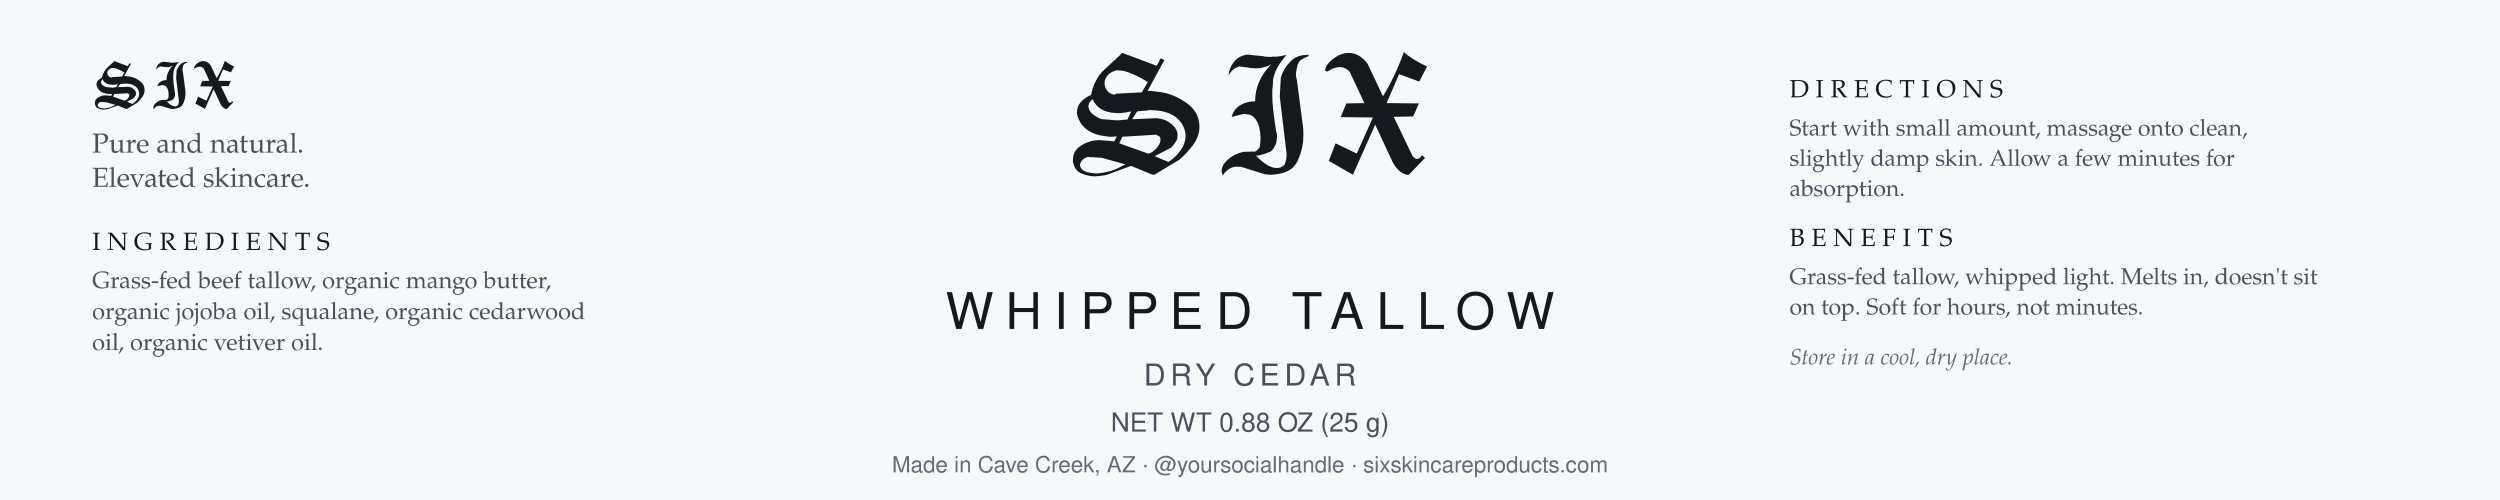
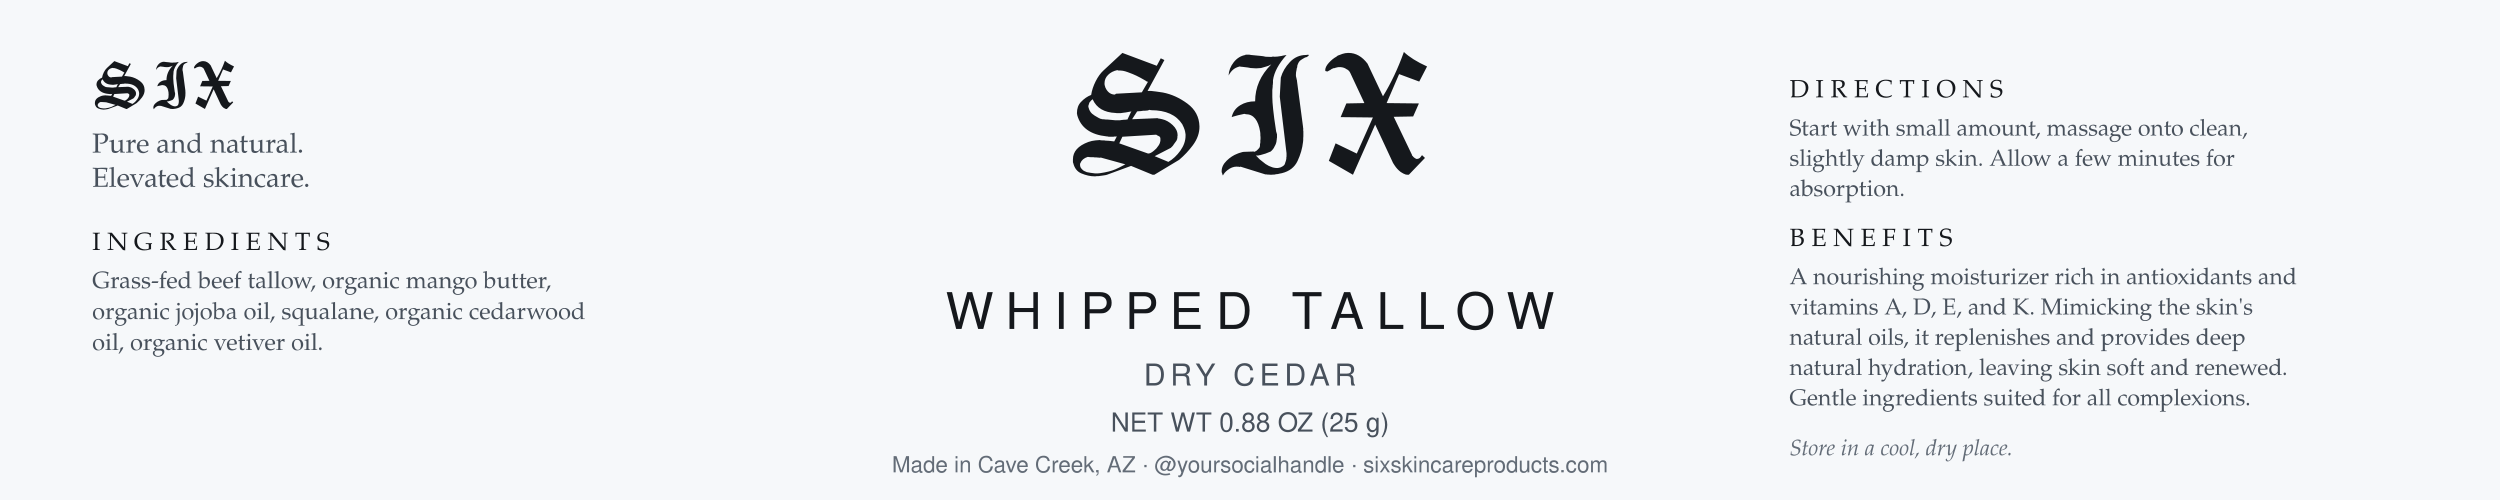
<svg xmlns="http://www.w3.org/2000/svg" width="190.0mm" height="38.0mm" viewBox="0 0 190.0 38.0">
  <rect x="0" y="0" width="190.0" height="38.0" fill="#f6f8fa" />
  <g transform="translate(81.000 3.400) scale(0.27155)">
    <path d="M15.84 2.29 25.46 5.89 26.58 3.8 27.6 4.28 22.89 12.93H23.86Q24.97 13.03 27.16 13.37Q30.75 14.05 34.03 16.47Q37.31 18.9 37.41 22.84Q37.46 25.56 35.56 28.13Q33.86 30.41 31.73 32.21L24.78 36.39H24.29L18.27 33.91L11.52 36.39Q11.23 36.49 10.55 36.58L9.48 36.73Q9.24 36.73 9.09 36.78H8.7Q8.41 36.78 8.36 36.83H8.02Q6.32 36.83 4.33 36Q2.63 35.27 2.1 33.18Q2.05 33.04 2 32.89V32.07Q2 28.81 6.32 27.21Q7.29 26.87 8.31 26.77L9.53 26.67Q9.67 26.77 10.31 26.77H10.74Q11.03 26.87 11.81 26.87Q12.01 26.92 12.39 26.92L13.56 27.06L14.34 25.56Q14.29 25.7 14.05 25.7H13.51Q13.46 25.75 13.37 25.75H12.25Q12.01 25.75 11.88 25.73Q11.76 25.7 11.62 25.65Q11.47 25.65 11.42 25.65Q4.67 24.93 3.21 19.73V19.63Q3.17 19.63 3.17 19.58V19.34Q3.12 19.34 3.12 19.29V19.15Q3.12 17.2 4.23 16.04Q5.55 14.63 7.1 14.05Q7.39 12.15 8.36 10.23Q9.33 8.31 10.55 7.2ZM6.13 31.39Q4.53 31.92 4.09 33.13Q3.99 33.23 3.99 33.43V33.72Q3.99 33.77 4.04 34.01Q4.04 34.06 4.06 34.13Q4.09 34.2 4.14 34.25Q4.14 34.3 4.14 34.35Q4.23 34.49 4.45 34.76Q4.67 35.03 4.87 35.17Q5.06 35.32 5.89 35.66Q6.23 35.71 6.95 35.85Q7.25 35.85 7.73 35.95Q7.97 35.95 8.12 36H9.04Q9.19 35.95 9.58 35.95Q12.25 35.56 13.85 34.88Q14.68 34.54 16.67 33.47L9.82 31.58Q9.67 31.63 9.43 31.63Q9.33 31.63 9.19 31.58Q9.04 31.58 8.99 31.58Q8.7 31.58 8.56 31.53H8.07Q8.02 31.53 7.78 31.48H7ZM23.37 18.22Q22.98 18.47 22.11 18.47H21.67Q20.94 18.61 20.41 18.61Q20.21 18.66 19.97 18.66L18.56 20.85L25.7 20.55Q25.9 20.7 26.33 20.7Q26.33 20.7 27.01 20.85Q28.52 21.19 29.9 22.47Q31.29 23.76 31.29 25.36V25.46Q31.24 25.51 31.24 25.61V25.99Q31.19 26.04 31.19 26.14V26.38Q31.19 26.43 31.14 26.48Q31.09 26.53 31.05 26.63Q31 26.72 31 26.82Q30.8 27.16 30.22 27.89Q30.17 27.99 30.05 28.16Q29.93 28.33 29.88 28.37Q29.83 28.42 29.39 28.86L24.88 31.19L28.71 32.79Q30.61 31.68 32.07 29.64Q33.52 27.6 33.52 25.46V25.07Q33.47 24.78 33.38 24.25Q33.38 24.1 33.28 23.86Q33.13 23.37 32.99 23.08Q32.94 22.93 32.79 22.67Q32.65 22.4 32.6 22.25Q30.07 18.32 23.86 18.32ZM25.36 25.17 15.84 25.75 14.97 27.6 22.79 30.37Q22.98 30.51 23.37 30.41Q23.61 30.37 23.95 30.17Q24.29 29.98 24.68 29.64Q24.78 29.54 25 29.35Q25.22 29.15 25.36 29.01Q26.14 28.08 26.33 27.5Q26.33 27.4 26.43 27.11Q26.43 27.06 26.48 26.87V26.24Q26.43 26.19 26.43 26.04V25.95Q26.38 25.95 26.36 25.87Q26.33 25.8 26.31 25.75Q26.29 25.7 25.9 25.51Q25.85 25.46 25.7 25.41Q25.56 25.36 25.53 25.34Q25.51 25.31 25.46 25.27H25.36ZM7.54 15.21Q7.44 15.36 7.15 15.55Q7.15 15.6 6.86 15.89Q6.86 15.89 6.76 16.01Q6.66 16.13 6.61 16.18Q6.37 16.91 6.37 16.94Q6.37 16.96 6.32 17.06V17.45Q6.32 17.49 6.37 17.54Q6.61 18.61 7.34 19.29Q7.88 19.78 9.24 20.51Q9.43 20.6 9.77 20.75Q9.87 20.75 9.92 20.75Q10.01 20.8 10.06 20.82Q10.11 20.85 10.31 20.85H10.65Q10.69 20.89 11.01 20.92Q11.33 20.94 11.71 20.94Q13.46 21.14 13.85 21.14H15.11Q15.31 21.14 15.79 21.04H15.89Q16.13 21.04 16.28 20.99H16.62Q16.81 20.99 16.96 20.94H17.25L18.37 18.56Q18.17 18.76 17.93 18.76H17.74Q17.69 18.81 17.54 18.81Q16.81 18.95 16.77 18.95Q16.28 19.05 15.99 19.05Q15.5 19.15 15.31 19.15H14.34Q14.09 19.15 13.95 19.1Q9.14 18.9 7.54 15.31ZM14.43 7.1Q12.83 7.44 11.84 8.44Q10.84 9.43 10.84 10.79Q10.84 11.08 10.86 11.23Q10.89 11.37 10.99 11.67Q10.99 11.71 11.08 12.01Q11.18 12.05 11.23 12.3Q12.15 13.95 13.75 13.95L14.05 13.71L21.28 13.32L22.98 10.4Q23.08 10.4 22.5 10.21Q22.5 10.16 22.4 10.09Q22.3 10.01 22.23 10.01Q22.16 10.01 22.01 9.87Q21.48 9.58 20.89 9.24L19.73 8.65Q18.85 8.22 17.35 7.68Q16.57 7.39 15.99 7.29Q15.41 7.2 14.63 7.2Z M50.27 2.78H51.34Q51.63 2.87 52.89 2.97L54.45 3.12Q54.74 3.12 55.23 3.21Q55.71 3.31 55.95 3.36Q56.49 3.41 57.51 3.41L57.99 3.31Q58.29 3.41 59.26 3.31Q59.69 3.21 60.52 3.12H60.57L60.62 3.07Q60.81 3.07 61.2 2.97Q61.39 2.97 61.78 2.87Q58.48 6.52 57.99 9.92V10.69Q57.95 10.84 57.95 10.99V11.18Q57.9 11.23 57.9 11.37V11.76Q57.8 12.44 57.8 12.69V14.63Q57.8 15.89 58.04 18.13Q58.24 20.17 58.87 24.25L59.11 25.07V25.99Q59.06 26.04 59.06 26.24V26.43Q59.01 26.58 59.01 26.67Q58.97 27.6 58.43 28.47Q58.14 29.2 57.36 29.88Q56.73 30.17 55.91 30.46Q55.66 30.51 55.15 30.68Q54.64 30.85 54.4 30.9Q54.35 30.9 54.25 30.9Q54.16 30.95 54.06 30.97Q53.96 31 53.77 31H53.19L53.43 31.24Q53.57 31.29 53.72 31.53L54.3 32.11Q55.57 33.13 55.91 33.38Q56.83 34.01 57.8 34.3Q58.29 34.45 58.38 34.45Q58.48 34.45 58.58 34.45Q58.67 34.49 58.72 34.49H59.4Q59.45 34.49 59.84 34.4Q59.89 34.4 60.18 34.3Q60.23 34.25 60.35 34.2Q60.47 34.15 60.52 34.13Q60.57 34.11 60.67 34.03Q60.76 33.96 60.81 33.94Q60.86 33.91 60.98 33.81Q61.1 33.72 61.13 33.67Q61.15 33.62 61.22 33.52Q61.3 33.43 61.3 33.4Q61.3 33.38 61.44 32.94L61.59 32.5Q61.59 32.36 61.69 32.07Q61.69 31.97 61.73 31.82V31.53Q61.73 31.39 61.78 31.24V30.37L59.89 14.53L60.18 9.19Q60.86 6.81 62.73 4.84Q64.6 2.87 67.22 2.87L67.9 2.78L68 3.07Q67.9 3.12 67.81 3.19Q67.71 3.26 67.64 3.31Q67.56 3.36 67.47 3.43Q67.37 3.51 67.25 3.51Q67.13 3.51 67.03 3.55Q66.93 3.6 66.83 3.65Q66.11 4.04 65.64 4.4Q65.18 4.77 64.89 5.59Q64.89 5.64 64.84 5.72Q64.79 5.79 64.79 5.93V6.08Q64.79 6.18 64.75 6.35Q64.7 6.52 64.6 6.76V6.95Q64.55 7.2 64.45 7.68Q64.41 7.93 64.41 8.31V8.75Q64.41 8.9 64.5 9.19Q64.5 9.24 64.55 9.29V9.38Q64.55 9.43 64.58 9.5Q64.6 9.58 64.65 9.82Q64.65 9.87 64.7 9.97V10.11L66.4 22.98Q66.4 23.27 66.45 23.32V24.05Q66.45 24.1 66.49 24.2V25.61Q66.45 25.8 66.45 26.14V26.67Q66.4 26.87 66.4 27.21Q66.11 29.88 64.87 32.53Q63.63 35.17 60.47 35.95Q60.33 35.95 59.94 36.05L59.35 36.19Q59.16 36.19 58.84 36.24Q58.53 36.29 58.38 36.34H57.99Q57.7 36.34 57.65 36.39H57.12Q57.07 36.34 56.93 36.34H56.49Q56.34 36.29 56.15 36.29H55.86L48.86 34.11L48.77 34.2H48.62Q48.57 34.2 48.47 34.15H48.09Q48.04 34.15 47.94 34.11H47.84Q46.48 34.11 45.22 35.13Q44.35 35.81 43.96 36.63V36.53Q43.91 36.49 43.86 36.39Q43.81 36.29 43.81 36.19V36.15Q43.76 35.95 43.69 35.83Q43.62 35.71 43.62 35.42Q43.62 33.81 45.03 32.45Q46.43 31.09 47.99 30.51Q48.13 30.41 48.47 30.32Q48.57 30.32 48.89 30.2Q49.2 30.07 49.45 30.03Q49.69 29.98 49.83 29.98L52.65 29.88Q52.65 29.98 52.75 29.98Q52.8 29.98 52.85 29.93Q52.89 29.88 53.19 29.78Q53.23 29.73 53.33 29.69Q53.43 29.64 53.5 29.56Q53.57 29.49 53.84 29.22Q54.11 28.96 54.18 28.84Q54.25 28.71 54.35 28.37V27.89Q54.35 27.74 54.45 27.35V26.67Q54.45 26.58 54.5 26.48V25.85Q54.45 25.7 54.45 25.36V24.88Q54.4 24.73 54.4 24.39Q53.62 19.44 50.37 19.44L49.98 19.34Q49.4 19.49 48.23 19.73Q47.94 19.83 47.36 19.97Q47.21 20.02 46.92 20.09Q46.63 20.17 46.43 20.26Q46.92 18.08 48.86 16.91Q50.61 15.84 52.99 15.84Q52.99 10.01 57.51 5.5Q57.41 5.55 57.17 5.67Q56.93 5.79 56.73 5.89Q56.54 5.98 56.1 6.1Q55.66 6.23 54.64 6.52Q53.77 6.61 53.28 6.61Q52.8 6.61 51.73 6.52Q51.49 6.47 50.95 6.37Q50.42 6.27 50.13 6.27Q49.83 6.27 49.35 6.18Q49.06 6.18 48.67 6.08Q47.55 6.37 46.85 6.95Q46.14 7.54 45.56 8.61Q45.66 6.61 46.99 4.91Q48.33 3.21 50.27 2.87Z M94.6 2Q96.83 4.14 101.11 6.08L98.92 10.31L93.29 8.22L89.79 16.33L98.83 16.43L97.22 20.07L91.78 20.17L96.88 30.8Q96.88 30.95 96.93 30.95V31Q96.93 31.09 97.03 31.09Q97.22 31.43 97.81 31.82Q97.85 31.82 97.9 31.82Q97.9 31.87 97.98 31.9Q98.05 31.92 98.19 31.97H98.39L98.44 31.92H98.63L98.68 31.87H98.73Q98.83 31.82 98.9 31.77Q98.97 31.73 99.02 31.73L99.26 31.48L99.7 30.9L100.53 31.68L96.01 36.39H95.47Q95.43 36.34 95.33 36.34H95.18Q95.13 36.29 95.04 36.29Q94.55 36.15 93.73 35.61Q92.71 34.83 92.03 33.77Q91.88 33.52 91.59 33.09L86.59 22.35L80.37 36.39L73.62 32.5L75.51 27.6L81.44 30.46L85.95 20.36L76.92 20.26L78.52 16.43L83.57 16.33L79.64 7.93Q79.3 7.15 78.52 6.81Q77.94 6.37 76.97 6.27H76.29Q76.14 6.32 76 6.32L75.41 6.47Q75.37 6.47 75.29 6.52Q75.22 6.57 75.07 6.57H74.88Q74.83 6.61 74.73 6.66Q74.64 6.71 74.59 6.71Q74.54 6.71 74.47 6.76Q74.39 6.81 74.35 6.83Q74.3 6.86 74.2 6.93Q74.1 7 74.01 7.08Q73.91 7.15 73.86 7.15Q73.81 7.15 73.74 7.2Q73.67 7.25 73.62 7.27Q73.57 7.29 73.45 7.37Q73.33 7.44 73.23 7.49L72.74 7.39L72.6 7.2Q72.6 6.18 73.62 5.06Q74.64 3.94 75.71 3.36Q75.9 3.17 76.12 3.04Q76.34 2.92 76.97 2.73Q77.11 2.68 77.36 2.58Q77.45 2.58 77.53 2.53Q77.6 2.49 77.7 2.49Q77.79 2.49 78.09 2.39Q78.23 2.39 78.38 2.34H78.62Q78.77 2.34 78.91 2.29H79.15Q82.17 2.29 84.45 5.3L88.77 14.43Q92.17 8.9 94.6 2.1Z" fill="#15181c" />
  </g>
  <text x="95.00" y="25.00" font-family="Helvetica, Arial, sans-serif" font-size="3.85" fill="#15181c" text-anchor="middle" letter-spacing="0.950">WHIPPED TALLOW</text>
  <text x="95.00" y="29.30" font-family="Helvetica, Arial, sans-serif" font-size="2.30" fill="#48515c" text-anchor="middle" letter-spacing="0.350">DRY CEDAR</text>
  <text x="95.00" y="32.80" font-family="Helvetica, Arial, sans-serif" font-size="2.00" fill="#48515c" text-anchor="middle">NET WT 0.88 OZ (25 g)</text>
  <text x="95.00" y="35.90" font-family="Helvetica, Arial, sans-serif" font-size="1.70" fill="#636c77" text-anchor="middle">Made in Cave Creek, AZ   ·   @yoursocialhandle   ·   sixskincareproducts.com</text>
  <g transform="translate(7.000 4.400) scale(0.10668)">
    <path d="M15.84 2.29 25.46 5.89 26.58 3.8 27.6 4.28 22.89 12.93H23.86Q24.97 13.03 27.16 13.37Q30.75 14.05 34.03 16.47Q37.31 18.9 37.41 22.84Q37.46 25.56 35.56 28.13Q33.86 30.41 31.73 32.21L24.78 36.39H24.29L18.27 33.91L11.52 36.39Q11.23 36.49 10.55 36.58L9.48 36.73Q9.24 36.73 9.09 36.78H8.7Q8.41 36.78 8.36 36.83H8.02Q6.32 36.83 4.33 36Q2.63 35.27 2.1 33.18Q2.05 33.04 2 32.89V32.07Q2 28.81 6.32 27.21Q7.29 26.87 8.31 26.77L9.53 26.67Q9.67 26.77 10.31 26.77H10.74Q11.03 26.87 11.81 26.87Q12.01 26.92 12.39 26.92L13.56 27.06L14.34 25.56Q14.29 25.7 14.05 25.7H13.51Q13.46 25.75 13.37 25.75H12.25Q12.01 25.75 11.88 25.73Q11.76 25.7 11.62 25.65Q11.47 25.65 11.42 25.65Q4.67 24.93 3.21 19.73V19.63Q3.17 19.63 3.17 19.58V19.34Q3.12 19.34 3.12 19.29V19.15Q3.12 17.2 4.23 16.04Q5.55 14.63 7.1 14.05Q7.39 12.15 8.36 10.23Q9.33 8.31 10.55 7.2ZM6.13 31.39Q4.53 31.92 4.09 33.13Q3.99 33.23 3.99 33.43V33.72Q3.99 33.77 4.04 34.01Q4.04 34.06 4.06 34.13Q4.09 34.2 4.14 34.25Q4.14 34.3 4.14 34.35Q4.23 34.49 4.45 34.76Q4.67 35.03 4.87 35.17Q5.06 35.32 5.89 35.66Q6.23 35.71 6.95 35.85Q7.25 35.85 7.73 35.95Q7.97 35.95 8.12 36H9.04Q9.19 35.95 9.58 35.95Q12.25 35.56 13.85 34.88Q14.68 34.54 16.67 33.47L9.82 31.58Q9.67 31.63 9.43 31.63Q9.33 31.63 9.19 31.58Q9.04 31.58 8.99 31.58Q8.7 31.58 8.56 31.53H8.07Q8.02 31.53 7.78 31.48H7ZM23.37 18.22Q22.98 18.47 22.11 18.47H21.67Q20.94 18.61 20.41 18.61Q20.21 18.66 19.97 18.66L18.56 20.85L25.7 20.55Q25.9 20.7 26.33 20.7Q26.33 20.7 27.01 20.85Q28.52 21.19 29.9 22.47Q31.29 23.76 31.29 25.36V25.46Q31.24 25.51 31.24 25.61V25.99Q31.19 26.04 31.19 26.14V26.38Q31.19 26.43 31.14 26.48Q31.09 26.53 31.05 26.63Q31 26.72 31 26.82Q30.8 27.16 30.22 27.89Q30.17 27.99 30.05 28.16Q29.93 28.33 29.88 28.37Q29.83 28.42 29.39 28.86L24.88 31.19L28.71 32.79Q30.61 31.68 32.07 29.64Q33.52 27.6 33.52 25.46V25.07Q33.47 24.78 33.38 24.25Q33.38 24.1 33.28 23.86Q33.13 23.37 32.99 23.08Q32.94 22.93 32.79 22.67Q32.65 22.4 32.6 22.25Q30.07 18.32 23.86 18.32ZM25.36 25.17 15.84 25.75 14.97 27.6 22.79 30.37Q22.98 30.51 23.37 30.41Q23.61 30.37 23.95 30.17Q24.29 29.98 24.68 29.64Q24.78 29.54 25 29.35Q25.22 29.15 25.36 29.01Q26.14 28.08 26.33 27.5Q26.33 27.4 26.43 27.11Q26.43 27.06 26.48 26.87V26.24Q26.43 26.19 26.43 26.04V25.95Q26.38 25.95 26.36 25.87Q26.33 25.8 26.31 25.75Q26.29 25.7 25.9 25.51Q25.85 25.46 25.7 25.41Q25.56 25.36 25.53 25.34Q25.51 25.31 25.46 25.27H25.36ZM7.54 15.21Q7.44 15.36 7.15 15.55Q7.15 15.6 6.86 15.89Q6.86 15.89 6.76 16.01Q6.66 16.13 6.61 16.18Q6.37 16.91 6.37 16.94Q6.37 16.96 6.32 17.06V17.45Q6.32 17.49 6.37 17.54Q6.61 18.61 7.34 19.29Q7.88 19.78 9.24 20.51Q9.43 20.6 9.77 20.75Q9.87 20.75 9.92 20.75Q10.01 20.8 10.06 20.82Q10.11 20.85 10.31 20.85H10.65Q10.69 20.89 11.01 20.92Q11.33 20.94 11.71 20.94Q13.46 21.14 13.85 21.14H15.11Q15.31 21.14 15.79 21.04H15.89Q16.13 21.04 16.28 20.99H16.62Q16.81 20.99 16.96 20.94H17.25L18.37 18.56Q18.17 18.76 17.93 18.76H17.74Q17.69 18.81 17.54 18.81Q16.81 18.95 16.77 18.95Q16.28 19.05 15.99 19.05Q15.5 19.15 15.31 19.15H14.34Q14.09 19.15 13.95 19.1Q9.14 18.9 7.54 15.31ZM14.43 7.1Q12.83 7.44 11.84 8.44Q10.84 9.43 10.84 10.79Q10.84 11.08 10.86 11.23Q10.89 11.37 10.99 11.67Q10.99 11.71 11.08 12.01Q11.18 12.05 11.23 12.3Q12.15 13.95 13.75 13.95L14.05 13.71L21.28 13.32L22.98 10.4Q23.08 10.4 22.5 10.21Q22.5 10.16 22.4 10.09Q22.3 10.01 22.23 10.01Q22.16 10.01 22.01 9.87Q21.48 9.58 20.89 9.24L19.73 8.65Q18.85 8.22 17.35 7.68Q16.57 7.39 15.99 7.29Q15.41 7.2 14.63 7.2Z M50.27 2.78H51.34Q51.63 2.87 52.89 2.97L54.45 3.12Q54.74 3.12 55.23 3.21Q55.71 3.31 55.95 3.36Q56.49 3.41 57.51 3.41L57.99 3.31Q58.29 3.41 59.26 3.31Q59.69 3.21 60.52 3.12H60.57L60.62 3.07Q60.81 3.07 61.2 2.97Q61.39 2.97 61.78 2.87Q58.48 6.52 57.99 9.92V10.69Q57.95 10.84 57.95 10.99V11.18Q57.9 11.23 57.9 11.37V11.76Q57.8 12.44 57.8 12.69V14.63Q57.8 15.89 58.04 18.13Q58.24 20.17 58.87 24.25L59.11 25.07V25.99Q59.06 26.04 59.06 26.24V26.43Q59.01 26.58 59.01 26.67Q58.97 27.6 58.43 28.47Q58.14 29.2 57.36 29.88Q56.73 30.17 55.91 30.46Q55.66 30.51 55.15 30.68Q54.64 30.85 54.4 30.9Q54.35 30.9 54.25 30.9Q54.16 30.95 54.06 30.97Q53.96 31 53.77 31H53.19L53.43 31.24Q53.57 31.29 53.72 31.53L54.3 32.11Q55.57 33.13 55.91 33.38Q56.83 34.01 57.8 34.3Q58.29 34.45 58.38 34.45Q58.48 34.45 58.58 34.45Q58.67 34.49 58.72 34.49H59.4Q59.45 34.49 59.84 34.4Q59.89 34.4 60.18 34.3Q60.23 34.25 60.35 34.2Q60.47 34.15 60.52 34.13Q60.57 34.11 60.67 34.03Q60.76 33.96 60.81 33.94Q60.86 33.91 60.98 33.81Q61.1 33.72 61.13 33.67Q61.15 33.62 61.22 33.52Q61.3 33.43 61.3 33.4Q61.3 33.38 61.44 32.94L61.59 32.5Q61.59 32.36 61.69 32.07Q61.69 31.97 61.73 31.82V31.53Q61.73 31.39 61.78 31.24V30.37L59.89 14.53L60.18 9.19Q60.86 6.81 62.73 4.84Q64.6 2.87 67.22 2.87L67.9 2.78L68 3.07Q67.9 3.12 67.81 3.19Q67.71 3.26 67.64 3.31Q67.56 3.36 67.47 3.43Q67.37 3.51 67.25 3.51Q67.13 3.51 67.03 3.55Q66.93 3.6 66.83 3.65Q66.11 4.04 65.64 4.4Q65.18 4.77 64.89 5.59Q64.89 5.64 64.84 5.72Q64.79 5.79 64.79 5.93V6.08Q64.79 6.18 64.75 6.35Q64.7 6.52 64.6 6.76V6.95Q64.55 7.2 64.45 7.68Q64.41 7.93 64.41 8.31V8.75Q64.41 8.9 64.5 9.19Q64.5 9.24 64.55 9.29V9.38Q64.55 9.43 64.58 9.5Q64.6 9.58 64.65 9.82Q64.65 9.87 64.7 9.97V10.11L66.4 22.98Q66.4 23.27 66.45 23.32V24.05Q66.45 24.1 66.49 24.2V25.61Q66.45 25.8 66.45 26.14V26.67Q66.4 26.87 66.4 27.21Q66.11 29.88 64.87 32.53Q63.63 35.17 60.47 35.95Q60.33 35.95 59.94 36.05L59.35 36.19Q59.16 36.19 58.84 36.24Q58.53 36.29 58.38 36.34H57.99Q57.7 36.34 57.65 36.39H57.12Q57.07 36.34 56.93 36.34H56.49Q56.34 36.29 56.15 36.29H55.86L48.86 34.11L48.77 34.2H48.62Q48.57 34.2 48.47 34.15H48.09Q48.04 34.15 47.94 34.11H47.84Q46.48 34.11 45.22 35.13Q44.35 35.81 43.96 36.63V36.53Q43.91 36.49 43.86 36.39Q43.81 36.29 43.81 36.19V36.15Q43.76 35.95 43.69 35.83Q43.62 35.71 43.62 35.42Q43.62 33.81 45.03 32.45Q46.43 31.09 47.99 30.51Q48.13 30.41 48.47 30.32Q48.57 30.32 48.89 30.2Q49.2 30.07 49.45 30.03Q49.69 29.98 49.83 29.98L52.65 29.88Q52.65 29.98 52.75 29.98Q52.8 29.98 52.85 29.93Q52.89 29.88 53.19 29.78Q53.23 29.73 53.33 29.69Q53.43 29.64 53.5 29.56Q53.57 29.49 53.84 29.22Q54.11 28.96 54.18 28.84Q54.25 28.71 54.35 28.37V27.89Q54.35 27.74 54.45 27.35V26.67Q54.45 26.58 54.5 26.48V25.85Q54.45 25.7 54.45 25.36V24.88Q54.4 24.73 54.4 24.39Q53.62 19.44 50.37 19.44L49.98 19.34Q49.4 19.49 48.23 19.73Q47.94 19.83 47.36 19.97Q47.21 20.02 46.92 20.09Q46.63 20.17 46.43 20.26Q46.92 18.08 48.86 16.91Q50.61 15.84 52.99 15.84Q52.99 10.01 57.51 5.5Q57.41 5.55 57.17 5.67Q56.93 5.79 56.73 5.89Q56.54 5.98 56.1 6.1Q55.66 6.23 54.64 6.52Q53.77 6.61 53.28 6.61Q52.8 6.61 51.73 6.52Q51.49 6.47 50.95 6.37Q50.42 6.27 50.13 6.27Q49.83 6.27 49.35 6.18Q49.06 6.18 48.67 6.08Q47.55 6.37 46.85 6.95Q46.14 7.54 45.56 8.61Q45.66 6.61 46.99 4.91Q48.33 3.21 50.27 2.87Z M94.6 2Q96.83 4.14 101.11 6.08L98.92 10.31L93.29 8.22L89.79 16.33L98.83 16.43L97.22 20.07L91.78 20.17L96.88 30.8Q96.88 30.95 96.93 30.95V31Q96.93 31.09 97.03 31.09Q97.22 31.43 97.81 31.82Q97.85 31.82 97.9 31.82Q97.9 31.87 97.98 31.9Q98.05 31.92 98.19 31.97H98.39L98.44 31.92H98.63L98.68 31.87H98.73Q98.83 31.82 98.9 31.77Q98.97 31.73 99.02 31.73L99.26 31.48L99.7 30.9L100.53 31.68L96.01 36.39H95.47Q95.43 36.34 95.33 36.34H95.18Q95.13 36.29 95.04 36.29Q94.55 36.15 93.73 35.61Q92.71 34.83 92.03 33.77Q91.88 33.52 91.59 33.09L86.59 22.35L80.37 36.39L73.62 32.5L75.51 27.6L81.44 30.46L85.95 20.36L76.92 20.26L78.52 16.43L83.57 16.33L79.64 7.93Q79.3 7.15 78.52 6.81Q77.94 6.37 76.97 6.27H76.29Q76.14 6.32 76 6.32L75.41 6.47Q75.37 6.47 75.29 6.52Q75.22 6.57 75.07 6.57H74.88Q74.83 6.61 74.73 6.66Q74.64 6.71 74.59 6.71Q74.54 6.71 74.47 6.76Q74.39 6.81 74.35 6.83Q74.3 6.86 74.2 6.93Q74.1 7 74.01 7.08Q73.91 7.15 73.86 7.15Q73.81 7.15 73.74 7.2Q73.67 7.25 73.62 7.27Q73.57 7.29 73.45 7.37Q73.33 7.44 73.23 7.49L72.74 7.39L72.6 7.2Q72.6 6.18 73.62 5.06Q74.64 3.94 75.71 3.36Q75.9 3.17 76.12 3.04Q76.34 2.92 76.97 2.73Q77.11 2.68 77.36 2.58Q77.45 2.58 77.53 2.53Q77.6 2.49 77.7 2.49Q77.79 2.49 78.09 2.39Q78.23 2.39 78.38 2.34H78.62Q78.77 2.34 78.91 2.29H79.15Q82.17 2.29 84.45 5.3L88.77 14.43Q92.17 8.9 94.6 2.1Z" fill="#15181c" />
  </g>
  <text x="7.00" y="11.60" font-family="Palatino, Georgia, serif" font-size="2.10" fill="#48515c">Pure and natural.</text>
  <text x="7.00" y="14.20" font-family="Palatino, Georgia, serif" font-size="2.10" fill="#48515c">Elevated skincare.</text>
  <text x="7.00" y="19.00" font-family="Palatino, Georgia, serif" font-size="1.90" fill="#15181c" letter-spacing="0.500">INGREDIENTS</text>
  <text x="7.00" y="21.90" font-family="Palatino, Georgia, serif" font-size="1.80" fill="#48515c">Grass-fed beef tallow, organic mango butter,</text>
  <text x="7.00" y="24.25" font-family="Palatino, Georgia, serif" font-size="1.80" fill="#48515c">organic jojoba oil, squalane, organic cedarwood</text>
  <text x="7.00" y="26.60" font-family="Palatino, Georgia, serif" font-size="1.80" fill="#48515c">oil, organic vetiver oil.</text>
  <text x="136.00" y="7.40" font-family="Palatino, Georgia, serif" font-size="1.90" fill="#15181c" letter-spacing="0.500">DIRECTIONS</text>
  <text x="136.00" y="10.30" font-family="Palatino, Georgia, serif" font-size="1.75" fill="#48515c">Start with small amount, massage onto clean,</text>
  <text x="136.00" y="12.60" font-family="Palatino, Georgia, serif" font-size="1.75" fill="#48515c">slightly damp skin. Allow a few minutes for</text>
  <text x="136.00" y="14.90" font-family="Palatino, Georgia, serif" font-size="1.75" fill="#48515c">absorption.</text>
  <text x="136.00" y="18.70" font-family="Palatino, Georgia, serif" font-size="1.90" fill="#15181c" letter-spacing="0.500">BENEFITS</text>
-   <text x="136.00" y="21.60" font-family="Palatino, Georgia, serif" font-size="1.75" fill="#48515c">Grass-fed tallow, whipped light. Melts in, doesn't sit</text>
-   <text x="136.00" y="23.90" font-family="Palatino, Georgia, serif" font-size="1.75" fill="#48515c">on top. Soft for hours, not minutes.</text>
-   <text x="136.00" y="27.70" font-family="Palatino, Georgia, serif" font-size="1.70" fill="#636c77" font-style="italic">Store in a cool, dry place.</text>
+   <text x="136.00" y="21.60" font-family="Palatino, Georgia, serif" font-size="1.75" fill="#48515c">A nourishing moisturizer rich in antioxidants and</text>
+   <text x="136.00" y="23.90" font-family="Palatino, Georgia, serif" font-size="1.75" fill="#48515c">vitamins A, D, E, and K. Mimicking the skin's</text>
+   <text x="136.00" y="26.20" font-family="Palatino, Georgia, serif" font-size="1.75" fill="#48515c">natural oils, it replenishes and provides deep</text>
+   <text x="136.00" y="28.50" font-family="Palatino, Georgia, serif" font-size="1.75" fill="#48515c">natural hydration, leaving skin soft and renewed.</text>
+   <text x="136.00" y="30.80" font-family="Palatino, Georgia, serif" font-size="1.75" fill="#48515c">Gentle ingredients suited for all complexions.</text>
+   <text x="136.00" y="34.60" font-family="Palatino, Georgia, serif" font-size="1.70" fill="#636c77" font-style="italic">Store in a cool, dry place.</text>
</svg>
